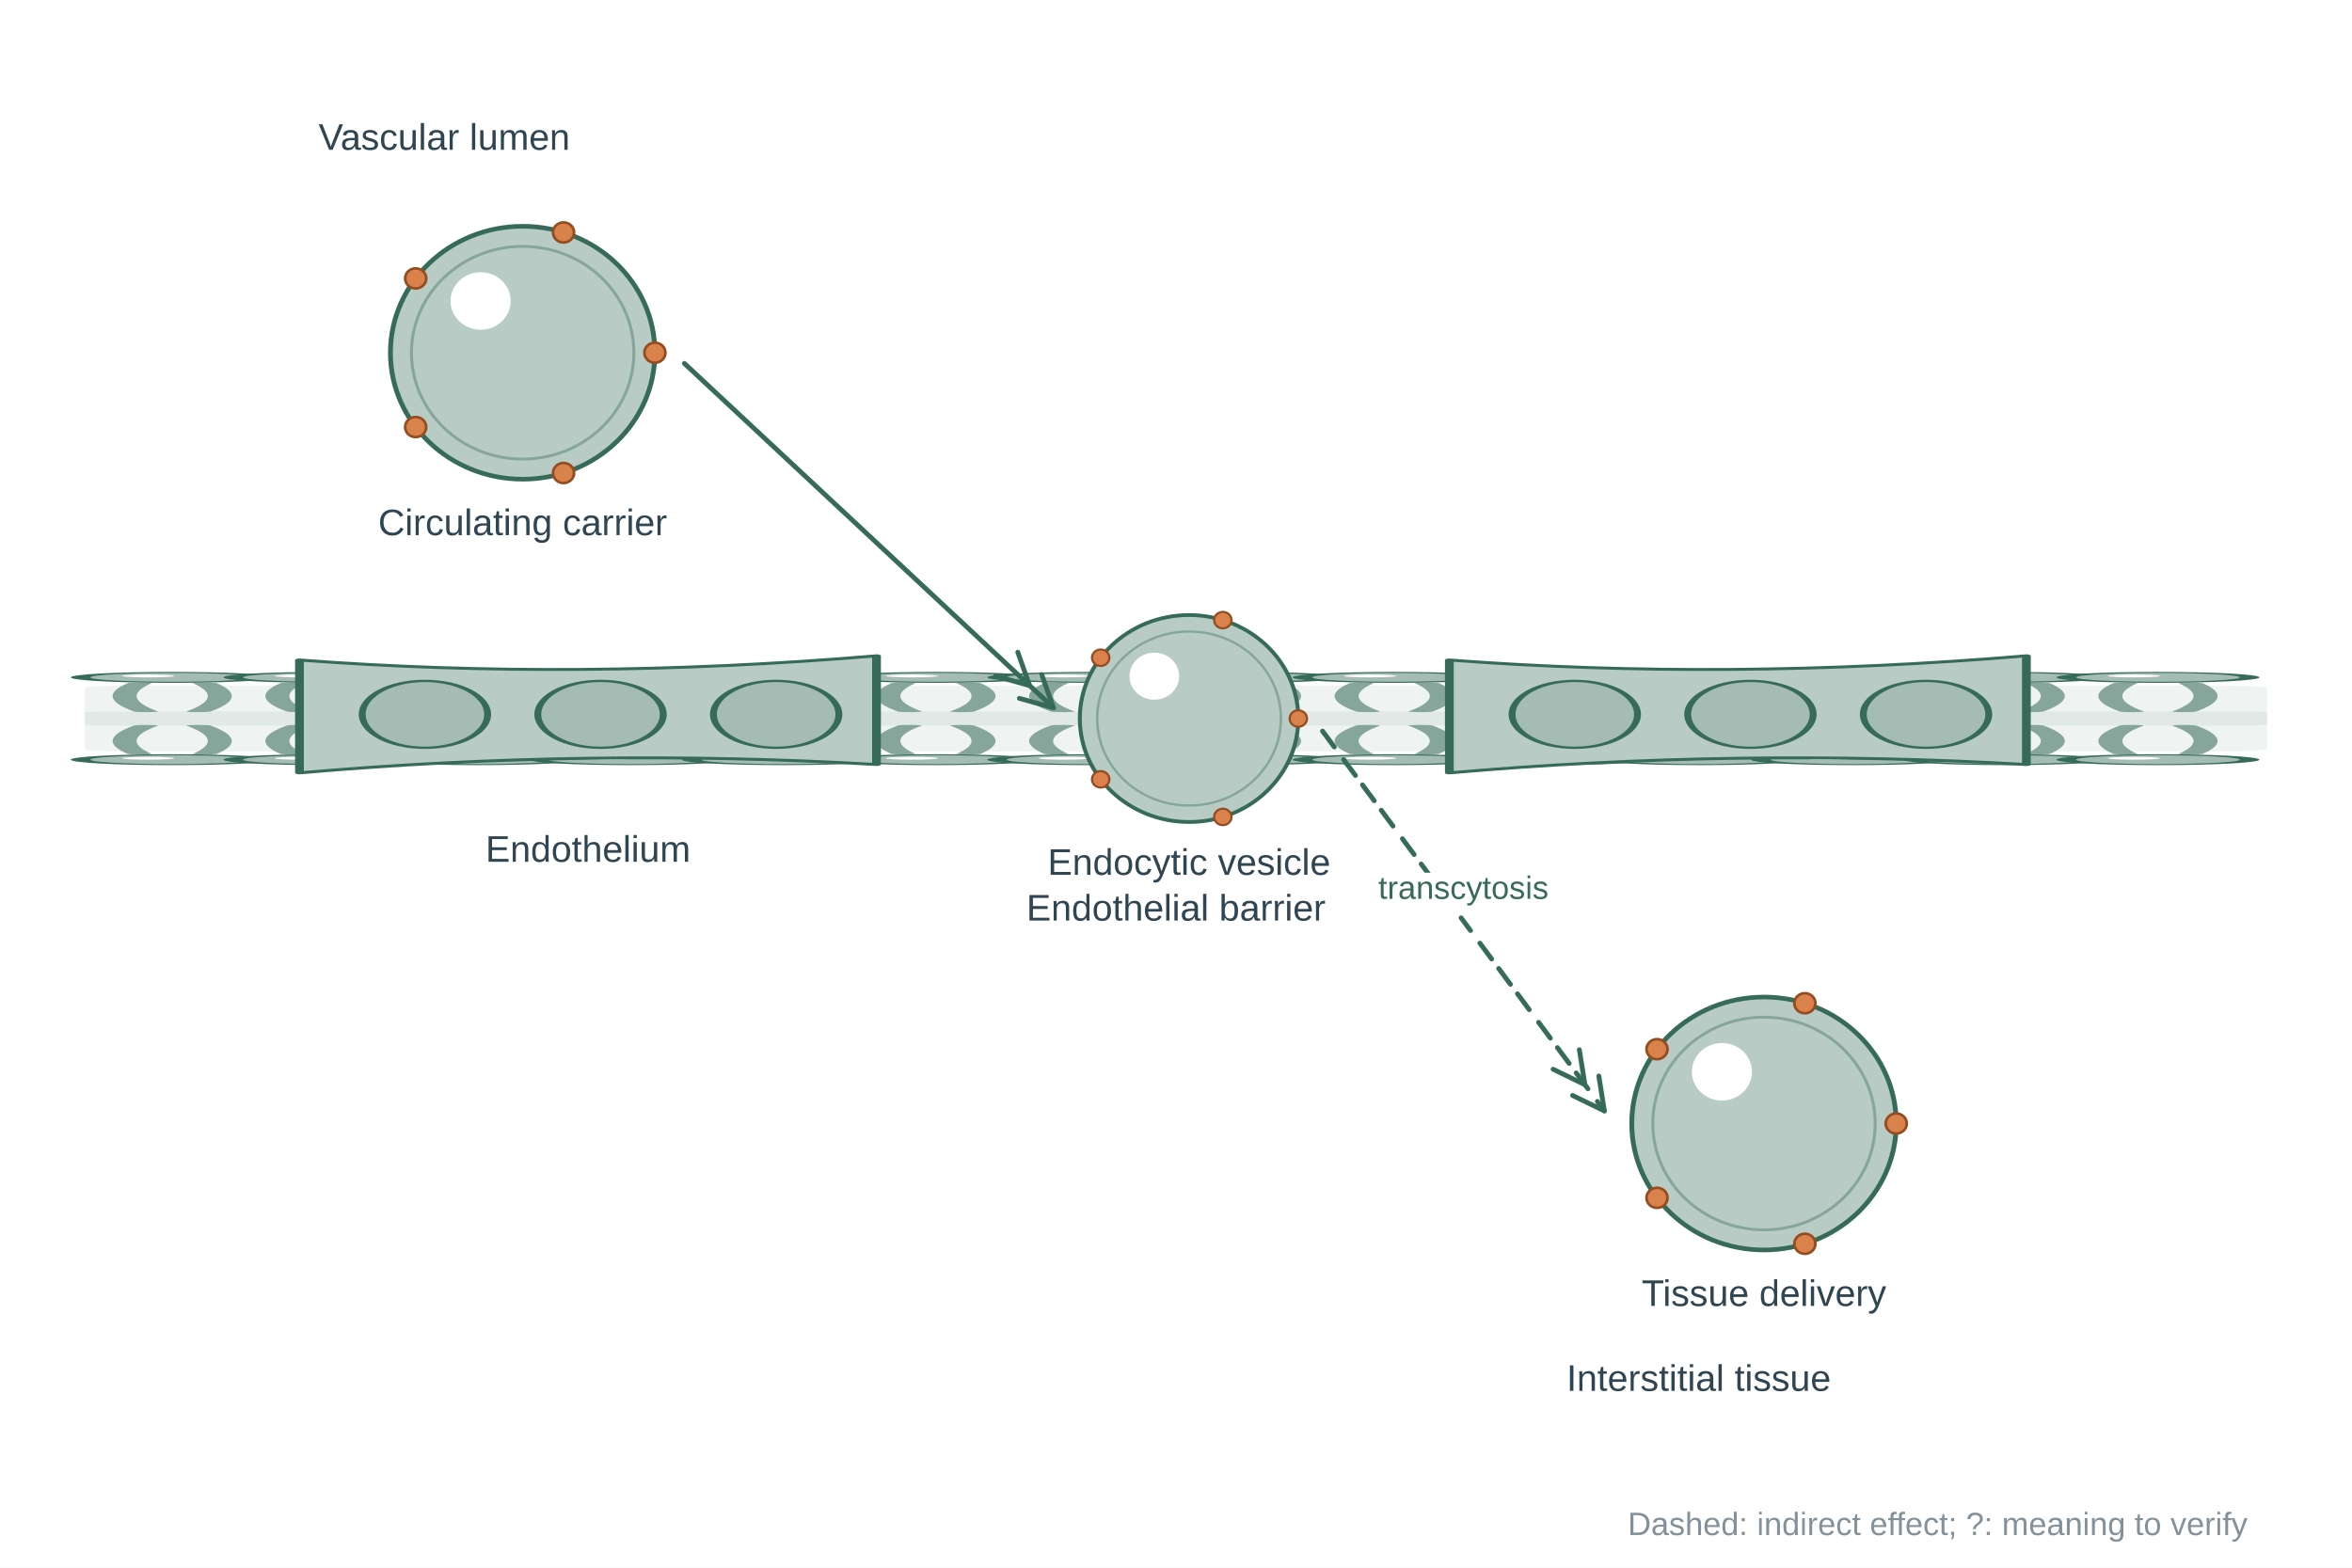
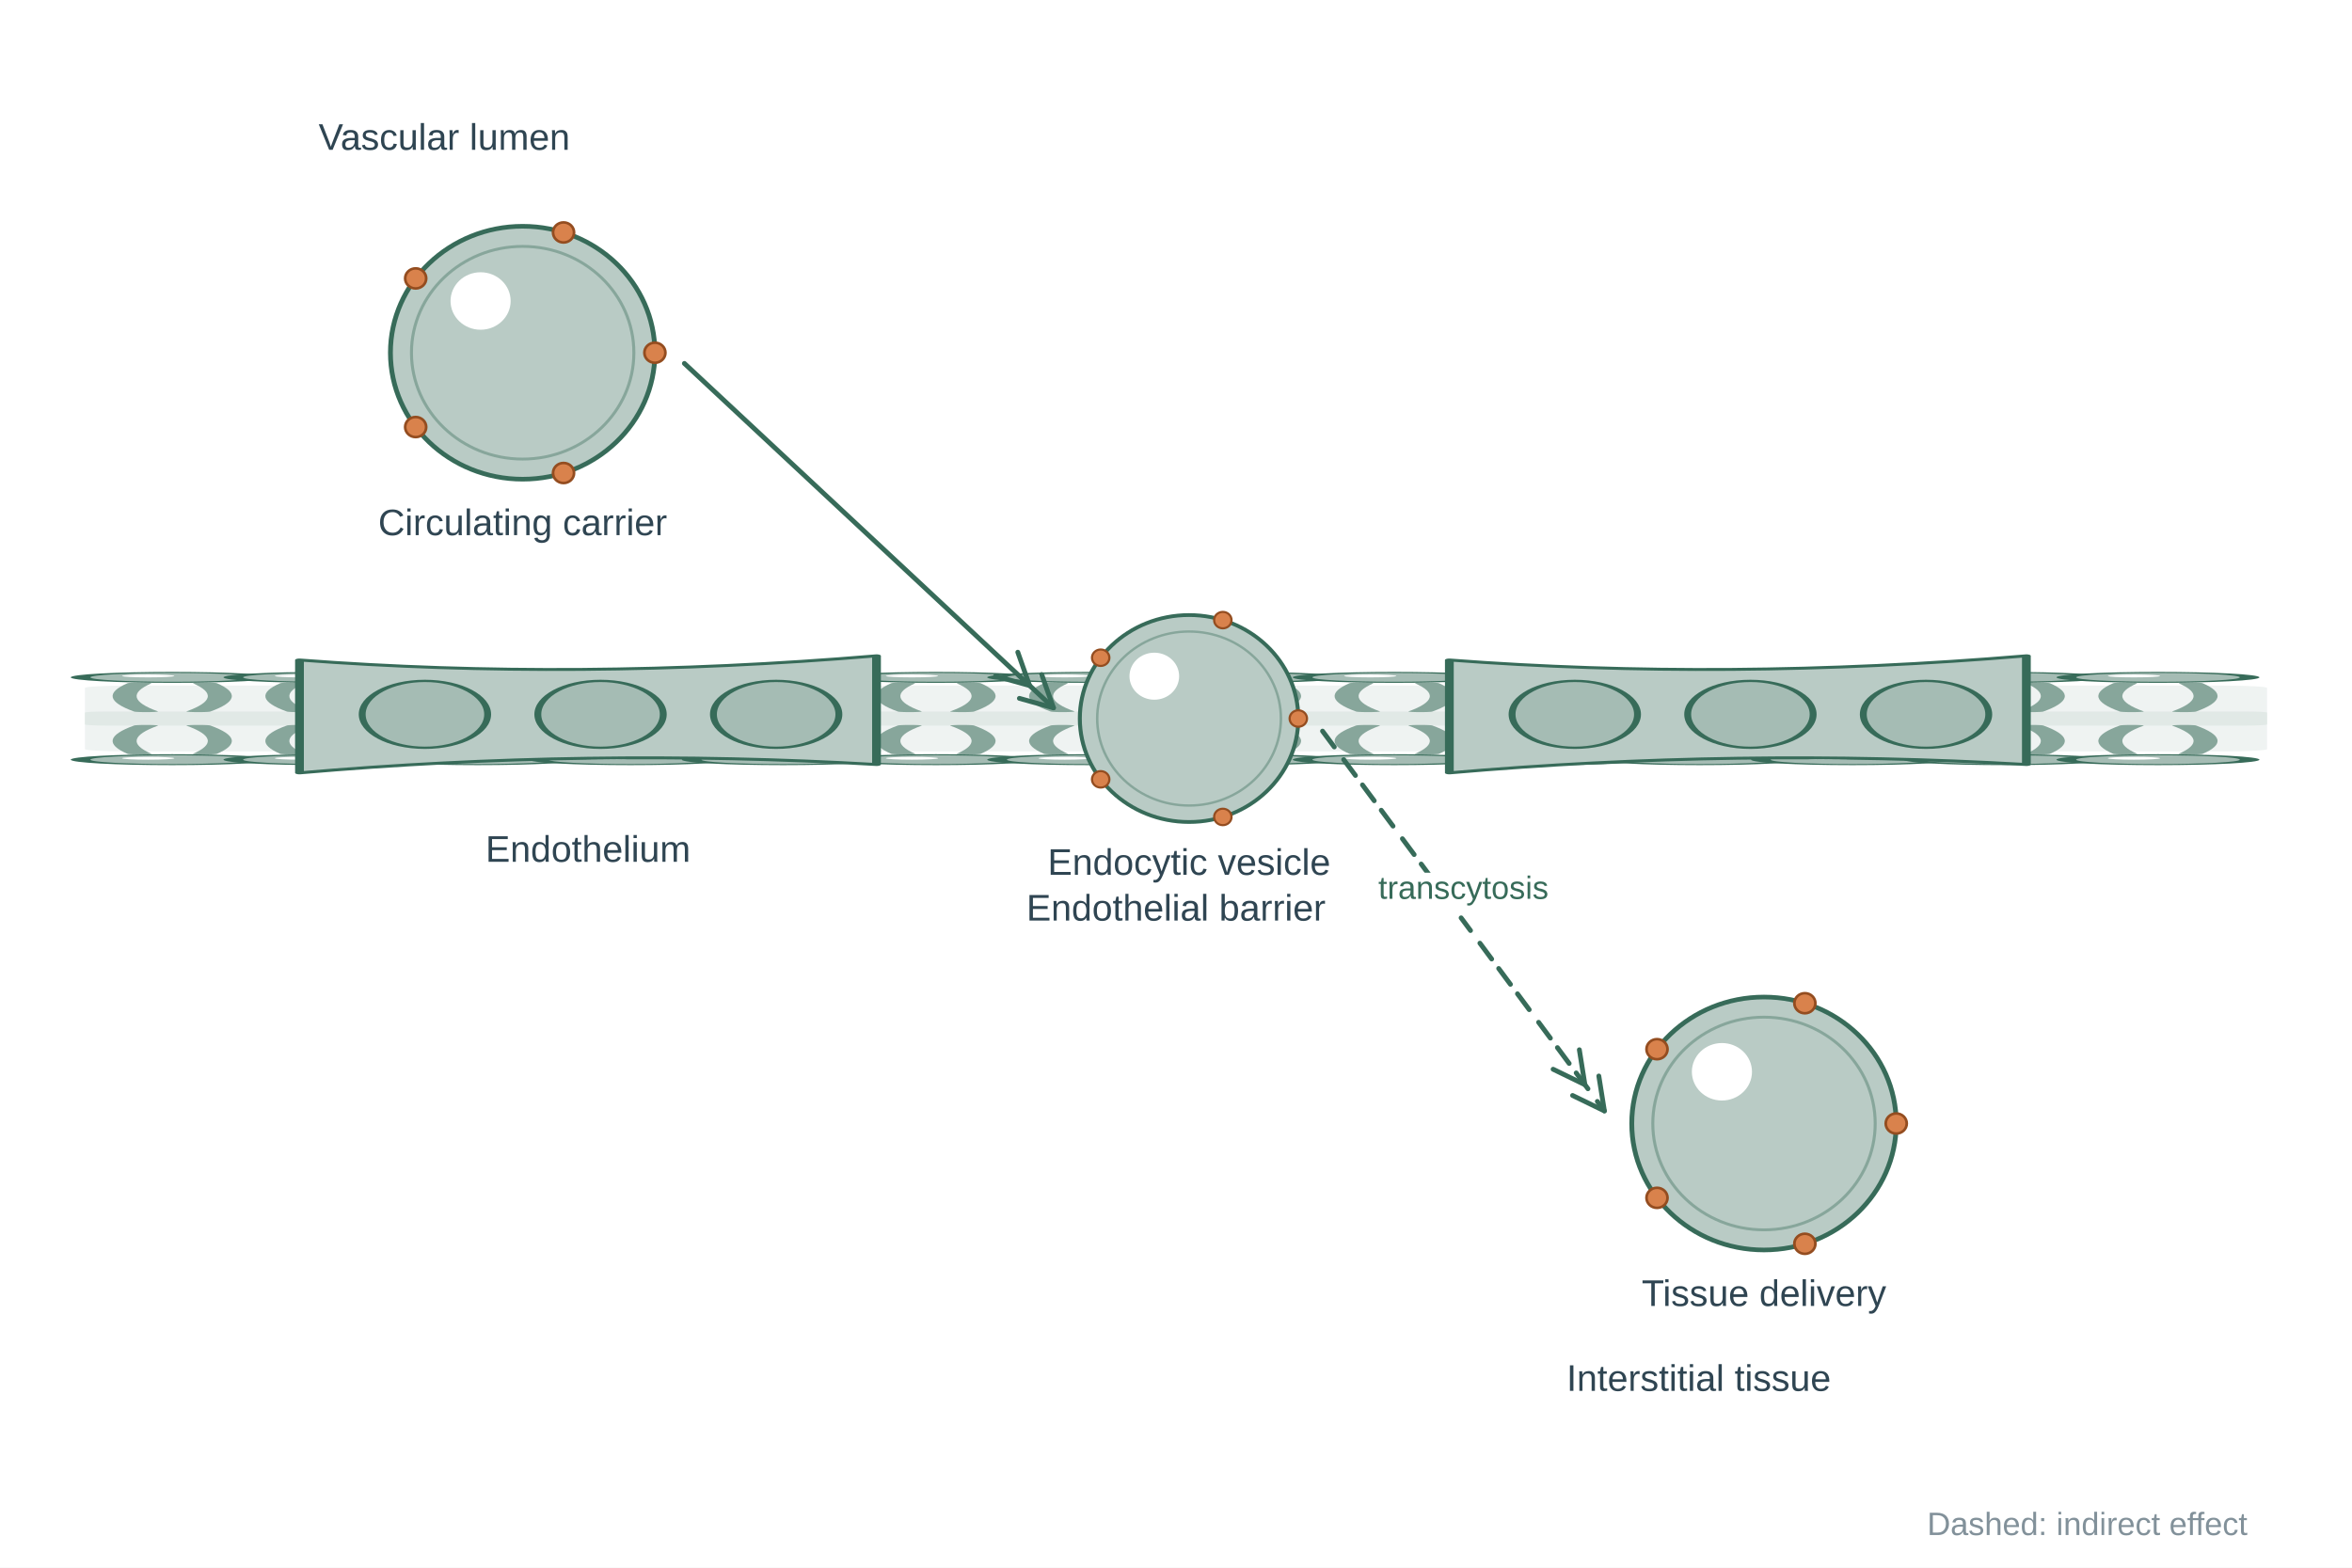
<svg xmlns="http://www.w3.org/2000/svg" width="180.0mm" height="120.0mm" viewBox="0 0 180.0 120.0" data-version="2" data-revision="1">
  <rect width="180.0" height="120.0" fill="#FFFFFF" />
  <g id="layer-compartments" />
  <g id="layer-context">
    <g data-object-id="barrier" data-type="membrane" id="obj-barrier">
      <g data-glyph="barrier" transform="rotate(0.0 90.0 55.0)">
        <g transform="translate(6.5 50.5) scale(1.67 0.09)">
          <rect x="0.00" y="22.00" width="100.00" height="56.00" rx="2.00" fill="#eff3f2" stroke="none" stroke-width="0.000" />
          <rect x="0.00" y="44.00" width="100.00" height="12.00" rx="1.00" fill="#e1e9e6" stroke="none" stroke-width="0.000" />
          <path d="M 2.5 20 Q 1 32 2.8 44 M 5.5 20 Q 7 32 5.2 44" fill="none" stroke="#87a69b" stroke-width="1.100" stroke-linecap="round" stroke-linejoin="round" />
          <ellipse cx="4.00" cy="15.00" rx="4.20" ry="4.20" fill="#a5bcb4" stroke="#376B59" stroke-width="0.900" />
          <ellipse cx="2.90" cy="13.80" rx="1.20" ry="1.20" fill="#ffffff" stroke="none" stroke-width="0.000" />
          <path d="M 9.5 20 Q 8 32 9.8 44 M 12.5 20 Q 14 32 12.2 44" fill="none" stroke="#87a69b" stroke-width="1.100" stroke-linecap="round" stroke-linejoin="round" />
          <ellipse cx="11.00" cy="15.00" rx="4.20" ry="4.20" fill="#a5bcb4" stroke="#376B59" stroke-width="0.900" />
          <ellipse cx="9.90" cy="13.80" rx="1.20" ry="1.20" fill="#ffffff" stroke="none" stroke-width="0.000" />
          <path d="M 16.5 20 Q 15 32 16.8 44 M 19.5 20 Q 21 32 19.2 44" fill="none" stroke="#87a69b" stroke-width="1.100" stroke-linecap="round" stroke-linejoin="round" />
          <ellipse cx="18.00" cy="15.00" rx="4.20" ry="4.20" fill="#a5bcb4" stroke="#376B59" stroke-width="0.900" />
          <ellipse cx="16.90" cy="13.80" rx="1.20" ry="1.20" fill="#ffffff" stroke="none" stroke-width="0.000" />
          <path d="M 23.5 20 Q 22 32 23.8 44 M 26.5 20 Q 28 32 26.2 44" fill="none" stroke="#87a69b" stroke-width="1.100" stroke-linecap="round" stroke-linejoin="round" />
          <ellipse cx="25.00" cy="15.00" rx="4.20" ry="4.20" fill="#a5bcb4" stroke="#376B59" stroke-width="0.900" />
          <ellipse cx="23.90" cy="13.80" rx="1.20" ry="1.20" fill="#ffffff" stroke="none" stroke-width="0.000" />
          <path d="M 30.5 20 Q 29 32 30.8 44 M 33.5 20 Q 35 32 33.2 44" fill="none" stroke="#87a69b" stroke-width="1.100" stroke-linecap="round" stroke-linejoin="round" />
          <ellipse cx="32.00" cy="15.00" rx="4.20" ry="4.20" fill="#a5bcb4" stroke="#376B59" stroke-width="0.900" />
          <ellipse cx="30.90" cy="13.80" rx="1.20" ry="1.20" fill="#ffffff" stroke="none" stroke-width="0.000" />
          <path d="M 37.5 20 Q 36 32 37.8 44 M 40.5 20 Q 42 32 40.2 44" fill="none" stroke="#87a69b" stroke-width="1.100" stroke-linecap="round" stroke-linejoin="round" />
          <ellipse cx="39.00" cy="15.00" rx="4.20" ry="4.20" fill="#a5bcb4" stroke="#376B59" stroke-width="0.900" />
          <ellipse cx="37.90" cy="13.80" rx="1.20" ry="1.20" fill="#ffffff" stroke="none" stroke-width="0.000" />
          <path d="M 44.5 20 Q 43 32 44.8 44 M 47.5 20 Q 49 32 47.2 44" fill="none" stroke="#87a69b" stroke-width="1.100" stroke-linecap="round" stroke-linejoin="round" />
          <ellipse cx="46.00" cy="15.00" rx="4.20" ry="4.20" fill="#a5bcb4" stroke="#376B59" stroke-width="0.900" />
          <ellipse cx="44.90" cy="13.80" rx="1.20" ry="1.20" fill="#ffffff" stroke="none" stroke-width="0.000" />
          <path d="M 51.5 20 Q 50 32 51.8 44 M 54.5 20 Q 56 32 54.2 44" fill="none" stroke="#87a69b" stroke-width="1.100" stroke-linecap="round" stroke-linejoin="round" />
          <ellipse cx="53.00" cy="15.00" rx="4.20" ry="4.20" fill="#a5bcb4" stroke="#376B59" stroke-width="0.900" />
          <ellipse cx="51.90" cy="13.80" rx="1.20" ry="1.20" fill="#ffffff" stroke="none" stroke-width="0.000" />
          <path d="M 58.5 20 Q 57 32 58.8 44 M 61.5 20 Q 63 32 61.2 44" fill="none" stroke="#87a69b" stroke-width="1.100" stroke-linecap="round" stroke-linejoin="round" />
          <ellipse cx="60.00" cy="15.00" rx="4.20" ry="4.20" fill="#a5bcb4" stroke="#376B59" stroke-width="0.900" />
          <ellipse cx="58.90" cy="13.80" rx="1.20" ry="1.20" fill="#ffffff" stroke="none" stroke-width="0.000" />
          <path d="M 65.5 20 Q 64 32 65.8 44 M 68.5 20 Q 70 32 68.2 44" fill="none" stroke="#87a69b" stroke-width="1.100" stroke-linecap="round" stroke-linejoin="round" />
          <ellipse cx="67.00" cy="15.00" rx="4.20" ry="4.20" fill="#a5bcb4" stroke="#376B59" stroke-width="0.900" />
          <ellipse cx="65.90" cy="13.80" rx="1.20" ry="1.20" fill="#ffffff" stroke="none" stroke-width="0.000" />
          <path d="M 72.5 20 Q 71 32 72.8 44 M 75.5 20 Q 77 32 75.2 44" fill="none" stroke="#87a69b" stroke-width="1.100" stroke-linecap="round" stroke-linejoin="round" />
          <ellipse cx="74.00" cy="15.00" rx="4.20" ry="4.20" fill="#a5bcb4" stroke="#376B59" stroke-width="0.900" />
          <ellipse cx="72.90" cy="13.80" rx="1.20" ry="1.20" fill="#ffffff" stroke="none" stroke-width="0.000" />
          <path d="M 79.5 20 Q 78 32 79.8 44 M 82.5 20 Q 84 32 82.2 44" fill="none" stroke="#87a69b" stroke-width="1.100" stroke-linecap="round" stroke-linejoin="round" />
          <ellipse cx="81.00" cy="15.00" rx="4.20" ry="4.20" fill="#a5bcb4" stroke="#376B59" stroke-width="0.900" />
          <ellipse cx="79.90" cy="13.80" rx="1.20" ry="1.20" fill="#ffffff" stroke="none" stroke-width="0.000" />
          <path d="M 86.5 20 Q 85 32 86.8 44 M 89.5 20 Q 91 32 89.2 44" fill="none" stroke="#87a69b" stroke-width="1.100" stroke-linecap="round" stroke-linejoin="round" />
          <ellipse cx="88.00" cy="15.00" rx="4.20" ry="4.20" fill="#a5bcb4" stroke="#376B59" stroke-width="0.900" />
          <ellipse cx="86.90" cy="13.80" rx="1.20" ry="1.20" fill="#ffffff" stroke="none" stroke-width="0.000" />
          <path d="M 93.5 20 Q 92 32 93.8 44 M 96.5 20 Q 98 32 96.2 44" fill="none" stroke="#87a69b" stroke-width="1.100" stroke-linecap="round" stroke-linejoin="round" />
          <ellipse cx="95.00" cy="15.00" rx="4.20" ry="4.20" fill="#a5bcb4" stroke="#376B59" stroke-width="0.900" />
          <ellipse cx="93.90" cy="13.80" rx="1.20" ry="1.20" fill="#ffffff" stroke="none" stroke-width="0.000" />
          <path d="M 2.5 80 Q 1 68 2.8 56 M 5.5 80 Q 7 68 5.2 56" fill="none" stroke="#87a69b" stroke-width="1.100" stroke-linecap="round" stroke-linejoin="round" />
          <ellipse cx="4.00" cy="85.00" rx="4.20" ry="4.20" fill="#a5bcb4" stroke="#376B59" stroke-width="0.900" />
          <ellipse cx="2.90" cy="83.80" rx="1.20" ry="1.20" fill="#ffffff" stroke="none" stroke-width="0.000" />
          <path d="M 9.5 80 Q 8 68 9.8 56 M 12.5 80 Q 14 68 12.2 56" fill="none" stroke="#87a69b" stroke-width="1.100" stroke-linecap="round" stroke-linejoin="round" />
          <ellipse cx="11.00" cy="85.00" rx="4.20" ry="4.20" fill="#a5bcb4" stroke="#376B59" stroke-width="0.900" />
          <ellipse cx="9.90" cy="83.80" rx="1.20" ry="1.20" fill="#ffffff" stroke="none" stroke-width="0.000" />
          <path d="M 16.5 80 Q 15 68 16.8 56 M 19.5 80 Q 21 68 19.2 56" fill="none" stroke="#87a69b" stroke-width="1.100" stroke-linecap="round" stroke-linejoin="round" />
          <ellipse cx="18.00" cy="85.00" rx="4.20" ry="4.20" fill="#a5bcb4" stroke="#376B59" stroke-width="0.900" />
          <ellipse cx="16.90" cy="83.80" rx="1.20" ry="1.20" fill="#ffffff" stroke="none" stroke-width="0.000" />
          <path d="M 23.5 80 Q 22 68 23.8 56 M 26.5 80 Q 28 68 26.2 56" fill="none" stroke="#87a69b" stroke-width="1.100" stroke-linecap="round" stroke-linejoin="round" />
          <ellipse cx="25.00" cy="85.00" rx="4.20" ry="4.20" fill="#a5bcb4" stroke="#376B59" stroke-width="0.900" />
          <ellipse cx="23.90" cy="83.80" rx="1.20" ry="1.20" fill="#ffffff" stroke="none" stroke-width="0.000" />
          <path d="M 30.5 80 Q 29 68 30.8 56 M 33.5 80 Q 35 68 33.2 56" fill="none" stroke="#87a69b" stroke-width="1.100" stroke-linecap="round" stroke-linejoin="round" />
          <ellipse cx="32.00" cy="85.00" rx="4.20" ry="4.20" fill="#a5bcb4" stroke="#376B59" stroke-width="0.900" />
          <ellipse cx="30.90" cy="83.80" rx="1.20" ry="1.20" fill="#ffffff" stroke="none" stroke-width="0.000" />
          <path d="M 37.5 80 Q 36 68 37.8 56 M 40.5 80 Q 42 68 40.2 56" fill="none" stroke="#87a69b" stroke-width="1.100" stroke-linecap="round" stroke-linejoin="round" />
          <ellipse cx="39.00" cy="85.00" rx="4.20" ry="4.20" fill="#a5bcb4" stroke="#376B59" stroke-width="0.900" />
          <ellipse cx="37.90" cy="83.80" rx="1.20" ry="1.20" fill="#ffffff" stroke="none" stroke-width="0.000" />
          <path d="M 44.5 80 Q 43 68 44.8 56 M 47.5 80 Q 49 68 47.2 56" fill="none" stroke="#87a69b" stroke-width="1.100" stroke-linecap="round" stroke-linejoin="round" />
          <ellipse cx="46.00" cy="85.00" rx="4.20" ry="4.20" fill="#a5bcb4" stroke="#376B59" stroke-width="0.900" />
          <ellipse cx="44.90" cy="83.80" rx="1.20" ry="1.20" fill="#ffffff" stroke="none" stroke-width="0.000" />
          <path d="M 51.5 80 Q 50 68 51.8 56 M 54.5 80 Q 56 68 54.2 56" fill="none" stroke="#87a69b" stroke-width="1.100" stroke-linecap="round" stroke-linejoin="round" />
          <ellipse cx="53.00" cy="85.00" rx="4.20" ry="4.20" fill="#a5bcb4" stroke="#376B59" stroke-width="0.900" />
          <ellipse cx="51.90" cy="83.80" rx="1.20" ry="1.20" fill="#ffffff" stroke="none" stroke-width="0.000" />
          <path d="M 58.5 80 Q 57 68 58.8 56 M 61.5 80 Q 63 68 61.2 56" fill="none" stroke="#87a69b" stroke-width="1.100" stroke-linecap="round" stroke-linejoin="round" />
          <ellipse cx="60.00" cy="85.00" rx="4.20" ry="4.20" fill="#a5bcb4" stroke="#376B59" stroke-width="0.900" />
          <ellipse cx="58.90" cy="83.80" rx="1.20" ry="1.20" fill="#ffffff" stroke="none" stroke-width="0.000" />
          <path d="M 65.5 80 Q 64 68 65.8 56 M 68.5 80 Q 70 68 68.2 56" fill="none" stroke="#87a69b" stroke-width="1.100" stroke-linecap="round" stroke-linejoin="round" />
          <ellipse cx="67.00" cy="85.00" rx="4.20" ry="4.20" fill="#a5bcb4" stroke="#376B59" stroke-width="0.900" />
          <ellipse cx="65.90" cy="83.80" rx="1.20" ry="1.20" fill="#ffffff" stroke="none" stroke-width="0.000" />
          <path d="M 72.5 80 Q 71 68 72.8 56 M 75.5 80 Q 77 68 75.2 56" fill="none" stroke="#87a69b" stroke-width="1.100" stroke-linecap="round" stroke-linejoin="round" />
          <ellipse cx="74.00" cy="85.00" rx="4.20" ry="4.20" fill="#a5bcb4" stroke="#376B59" stroke-width="0.900" />
          <ellipse cx="72.90" cy="83.80" rx="1.20" ry="1.20" fill="#ffffff" stroke="none" stroke-width="0.000" />
          <path d="M 79.5 80 Q 78 68 79.8 56 M 82.5 80 Q 84 68 82.2 56" fill="none" stroke="#87a69b" stroke-width="1.100" stroke-linecap="round" stroke-linejoin="round" />
          <ellipse cx="81.00" cy="85.00" rx="4.20" ry="4.20" fill="#a5bcb4" stroke="#376B59" stroke-width="0.900" />
          <ellipse cx="79.90" cy="83.80" rx="1.20" ry="1.20" fill="#ffffff" stroke="none" stroke-width="0.000" />
          <path d="M 86.5 80 Q 85 68 86.8 56 M 89.5 80 Q 91 68 89.2 56" fill="none" stroke="#87a69b" stroke-width="1.100" stroke-linecap="round" stroke-linejoin="round" />
          <ellipse cx="88.00" cy="85.00" rx="4.20" ry="4.20" fill="#a5bcb4" stroke="#376B59" stroke-width="0.900" />
          <ellipse cx="86.90" cy="83.80" rx="1.20" ry="1.20" fill="#ffffff" stroke="none" stroke-width="0.000" />
          <path d="M 93.5 80 Q 92 68 93.8 56 M 96.5 80 Q 98 68 96.2 56" fill="none" stroke="#87a69b" stroke-width="1.100" stroke-linecap="round" stroke-linejoin="round" />
          <ellipse cx="95.00" cy="85.00" rx="4.20" ry="4.20" fill="#a5bcb4" stroke="#376B59" stroke-width="0.900" />
          <ellipse cx="93.90" cy="83.80" rx="1.20" ry="1.20" fill="#ffffff" stroke="none" stroke-width="0.000" />
          <rect x="30.20" y="38.00" width="3.60" height="24.00" rx="1.00" fill="#e8c878" stroke="#a68638" stroke-width="0.700" />
          <rect x="65.20" y="38.00" width="3.60" height="24.00" rx="1.00" fill="#e8c878" stroke="#a68638" stroke-width="0.700" />
        </g>
      </g>
      <text x="90" y="70.463" font-size="2.822" font-family="Arial,Microsoft YaHei,sans-serif" fill="#2F4552" text-anchor="middle" font-weight="400" data-label-for="barrier">Endothelial barrier</text>
    </g>
    <g data-object-id="endo1" data-type="endothelial" id="obj-endo1">
      <g data-glyph="endo1" transform="rotate(0.0 45.0 55.0)">
        <g transform="translate(21.0 47.0) scale(0.48 0.16)">
          <path d="M 4 22 Q 48 32 96 20 L 96 72 Q 50 64 4 76 Z" fill="#b9cbc5" stroke="#376B59" stroke-width="1.400" stroke-linecap="round" stroke-linejoin="round" />
          <ellipse cx="24.00" cy="48.00" rx="10.00" ry="16.00" fill="#a5bcb4" stroke="#376B59" stroke-width="1.100" />
          <ellipse cx="52.00" cy="48.00" rx="10.00" ry="16.00" fill="#a5bcb4" stroke="#376B59" stroke-width="1.100" />
          <ellipse cx="80.00" cy="48.00" rx="10.00" ry="16.00" fill="#a5bcb4" stroke="#376B59" stroke-width="1.100" />
        </g>
      </g>
      <text x="45" y="65.963" font-size="2.822" font-family="Arial,Microsoft YaHei,sans-serif" fill="#2F4552" text-anchor="middle" font-weight="400" data-label-for="endo1">Endothelium</text>
    </g>
    <g data-object-id="endo2" data-type="endothelial" id="obj-endo2">
      <g data-glyph="endo2" transform="rotate(0.0 133.0 55.0)">
        <g transform="translate(109.0 47.0) scale(0.48 0.16)">
          <path d="M 4 22 Q 48 32 96 20 L 96 72 Q 50 64 4 76 Z" fill="#b9cbc5" stroke="#376B59" stroke-width="1.400" stroke-linecap="round" stroke-linejoin="round" />
          <ellipse cx="24.00" cy="48.00" rx="10.00" ry="16.00" fill="#a5bcb4" stroke="#376B59" stroke-width="1.100" />
          <ellipse cx="52.00" cy="48.00" rx="10.00" ry="16.00" fill="#a5bcb4" stroke="#376B59" stroke-width="1.100" />
          <ellipse cx="80.00" cy="48.00" rx="10.00" ry="16.00" fill="#a5bcb4" stroke="#376B59" stroke-width="1.100" />
        </g>
      </g>
      <text x="133" y="65.963" font-size="2.822" font-family="Arial,Microsoft YaHei,sans-serif" fill="#2F4552" text-anchor="middle" font-weight="400" data-label-for="endo2" />
    </g>
  </g>
  <g id="layer-relations">
    <g data-relation-id="r1" data-relation-type="transports" id="rel-r1">
      <path fill="none" stroke="#376B59" stroke-width="0.37" stroke-linecap="round" stroke-linejoin="round" d="M 52.377 27.819 Q 66.5 41.0 80.623 54.181" data-line-body="true" data-indirect="false" />
      <path fill="none" stroke="#376B59" stroke-width="0.37" stroke-linecap="round" stroke-linejoin="round" data-endpoint="double-chevron" d="M 78.015 53.457 L 80.623 54.181 L 79.721 51.63 M 76.188 51.752 L 78.795 52.475 L 77.893 49.924" />
    </g>
    <g data-relation-id="r2" data-relation-type="transports" id="rel-r2">
      <path fill="none" stroke="#376B59" stroke-width="0.37" stroke-linecap="round" stroke-linejoin="round" d="M 101.215 55.964 L 101.395 56.206 M 101.395 56.206 L 101.575 56.448 M 101.575 56.448 L 101.754 56.691 M 101.754 56.691 L 101.934 56.933 M 101.934 56.933 L 102.114 57.175 M 102.833 58.144 L 103.013 58.386 M 103.013 58.386 L 103.192 58.629 M 103.192 58.629 L 103.372 58.871 M 103.372 58.871 L 103.552 59.113 M 103.552 59.113 L 103.732 59.356 M 104.271 60.082 L 104.451 60.325 M 104.451 60.325 L 104.63 60.567 M 104.63 60.567 L 104.81 60.809 M 104.81 60.809 L 104.99 61.051 M 104.99 61.051 L 105.17 61.294 M 105.709 62.021 L 105.889 62.263 M 105.889 62.263 L 106.068 62.505 M 106.068 62.505 L 106.248 62.747 M 106.248 62.747 L 106.428 62.99 M 106.428 62.99 L 106.608 63.232 M 107.327 64.201 L 107.506 64.443 M 107.506 64.443 L 107.686 64.685 M 107.686 64.685 L 107.866 64.928 M 107.866 64.928 L 108.046 65.17 M 108.046 65.17 L 108.225 65.412 M 108.765 66.139 L 108.944 66.381 M 108.944 66.381 L 109.124 66.624 M 109.124 66.624 L 109.304 66.866 M 109.304 66.866 L 109.484 67.108 M 109.484 67.108 L 109.663 67.35 M 110.203 68.077 L 110.382 68.32 M 110.382 68.32 L 110.562 68.562 M 110.562 68.562 L 110.742 68.804 M 110.742 68.804 L 110.922 69.046 M 110.922 69.046 L 111.101 69.289 M 111.82 70.258 L 112.0 70.5 M 112.0 70.5 L 112.18 70.742 M 112.18 70.742 L 112.359 70.985 M 112.359 70.985 L 112.539 71.227 M 113.258 72.196 L 113.438 72.438 M 113.438 72.438 L 113.618 72.68 M 113.618 72.68 L 113.797 72.923 M 113.797 72.923 L 113.977 73.165 M 113.977 73.165 L 114.157 73.407 M 114.696 74.134 L 114.876 74.376 M 114.876 74.376 L 115.056 74.619 M 115.056 74.619 L 115.235 74.861 M 115.235 74.861 L 115.415 75.103 M 115.415 75.103 L 115.595 75.345 M 116.134 76.072 L 116.314 76.315 M 116.314 76.315 L 116.494 76.557 M 116.494 76.557 L 116.673 76.799 M 116.673 76.799 L 116.853 77.041 M 116.853 77.041 L 117.033 77.284 M 117.752 78.253 L 117.932 78.495 M 117.932 78.495 L 118.111 78.737 M 118.111 78.737 L 118.291 78.979 M 118.291 78.979 L 118.471 79.222 M 118.471 79.222 L 118.651 79.464 M 119.19 80.191 L 119.37 80.433 M 119.37 80.433 L 119.549 80.675 M 119.549 80.675 L 119.729 80.918 M 119.729 80.918 L 119.909 81.16 M 119.909 81.16 L 120.089 81.402 M 120.628 82.129 L 120.808 82.371 M 120.808 82.371 L 120.987 82.614 M 120.987 82.614 L 121.167 82.856 M 121.167 82.856 L 121.347 83.098 M 121.347 83.098 L 121.527 83.34 M 122.246 84.309 L 122.425 84.552 M 122.425 84.552 L 122.605 84.794 M 122.605 84.794 L 122.785 85.036" data-line-body="true" data-indirect="true" />
      <path fill="none" stroke="#376B59" stroke-width="0.37" stroke-linecap="round" stroke-linejoin="round" data-endpoint="double-chevron" d="M 120.351 83.854 L 122.785 85.036 L 122.359 82.364 M 118.861 81.846 L 121.295 83.029 L 120.869 80.356" />
      <rect x="104.882" y="66.8" width="14.236" height="2.7" rx=".3" fill="#FFFFFF" />
      <text x="112" y="68.8" font-size="2.469" font-family="Arial,Microsoft YaHei,sans-serif" fill="#376B59" text-anchor="middle" font-weight="400">transcytosis</text>
    </g>
  </g>
  <g id="layer-objects">
    <g data-object-id="lumen" data-type="text" id="obj-lumen">
      <g data-glyph="lumen" transform="rotate(0.0 34.0 12.0)">
        <g transform="translate(6.5 11.5) scale(0.55 0.01)" />
      </g>
      <text x="34" y="11.463" font-size="2.822" font-family="Arial,Microsoft YaHei,sans-serif" fill="#2F4552" text-anchor="middle" font-weight="400" data-label-for="lumen">Vascular lumen</text>
    </g>
    <g data-object-id="interstitial" data-type="text" id="obj-interstitial">
      <g data-glyph="interstitial" transform="rotate(0.0 130.0 103.0)">
        <g transform="translate(102.5 102.5) scale(0.55 0.01)" />
      </g>
      <text x="130" y="106.463" font-size="2.822" font-family="Arial,Microsoft YaHei,sans-serif" fill="#2F4552" text-anchor="middle" font-weight="400" data-label-for="interstitial">Interstitial tissue</text>
    </g>
    <g data-object-id="particle" data-type="vesicle" id="obj-particle">
      <g data-glyph="particle" transform="rotate(0.0 40.0 27.0)">
        <g transform="translate(28.5 16.0) scale(0.23 0.22)">
          <ellipse cx="50.00" cy="50.00" rx="44.00" ry="44.00" fill="#b9cbc5" stroke="#376B59" stroke-width="1.600" />
          <ellipse cx="50.00" cy="50.00" rx="37.00" ry="37.00" fill="none" stroke="#87a69b" stroke-width="1.000" />
          <ellipse cx="36.00" cy="32.00" rx="10.00" ry="10.00" fill="#ffffff" stroke="none" stroke-width="0.000" />
          <ellipse cx="94.00" cy="50.00" rx="3.50" ry="3.50" fill="#d9824c" stroke="#944d20" stroke-width="0.900" />
          <ellipse cx="63.60" cy="91.85" rx="3.50" ry="3.50" fill="#d9824c" stroke="#944d20" stroke-width="0.900" />
          <ellipse cx="14.40" cy="75.86" rx="3.50" ry="3.50" fill="#d9824c" stroke="#944d20" stroke-width="0.900" />
          <ellipse cx="14.40" cy="24.14" rx="3.50" ry="3.50" fill="#d9824c" stroke="#944d20" stroke-width="0.900" />
          <ellipse cx="63.60" cy="8.15" rx="3.50" ry="3.50" fill="#d9824c" stroke="#944d20" stroke-width="0.900" />
        </g>
      </g>
      <text x="40" y="40.963" font-size="2.822" font-family="Arial,Microsoft YaHei,sans-serif" fill="#2F4552" text-anchor="middle" font-weight="400" data-label-for="particle">Circulating carrier</text>
    </g>
    <g data-object-id="uptake" data-type="vesicle" id="obj-uptake">
      <g data-glyph="uptake" transform="rotate(0.0 91.0 55.0)">
        <g transform="translate(81.5 46.0) scale(0.19 0.18)">
          <ellipse cx="50.00" cy="50.00" rx="44.00" ry="44.00" fill="#b9cbc5" stroke="#376B59" stroke-width="1.600" />
          <ellipse cx="50.00" cy="50.00" rx="37.00" ry="37.00" fill="none" stroke="#87a69b" stroke-width="1.000" />
          <ellipse cx="36.00" cy="32.00" rx="10.00" ry="10.00" fill="#ffffff" stroke="none" stroke-width="0.000" />
          <ellipse cx="94.00" cy="50.00" rx="3.50" ry="3.50" fill="#d9824c" stroke="#944d20" stroke-width="0.900" />
          <ellipse cx="63.60" cy="91.85" rx="3.50" ry="3.50" fill="#d9824c" stroke="#944d20" stroke-width="0.900" />
          <ellipse cx="14.40" cy="75.86" rx="3.50" ry="3.50" fill="#d9824c" stroke="#944d20" stroke-width="0.900" />
          <ellipse cx="14.40" cy="24.14" rx="3.50" ry="3.50" fill="#d9824c" stroke="#944d20" stroke-width="0.900" />
          <ellipse cx="63.60" cy="8.15" rx="3.50" ry="3.50" fill="#d9824c" stroke="#944d20" stroke-width="0.900" />
        </g>
      </g>
      <text x="91" y="66.963" font-size="2.822" font-family="Arial,Microsoft YaHei,sans-serif" fill="#2F4552" text-anchor="middle" font-weight="400" data-label-for="uptake">Endocytic vesicle</text>
    </g>
    <g data-object-id="release" data-type="vesicle" id="obj-release">
      <g data-glyph="release" transform="rotate(0.0 135.0 86.0)">
        <g transform="translate(123.5 75.0) scale(0.23 0.22)">
          <ellipse cx="50.00" cy="50.00" rx="44.00" ry="44.00" fill="#b9cbc5" stroke="#376B59" stroke-width="1.600" />
          <ellipse cx="50.00" cy="50.00" rx="37.00" ry="37.00" fill="none" stroke="#87a69b" stroke-width="1.000" />
          <ellipse cx="36.00" cy="32.00" rx="10.00" ry="10.00" fill="#ffffff" stroke="none" stroke-width="0.000" />
          <ellipse cx="94.00" cy="50.00" rx="3.50" ry="3.50" fill="#d9824c" stroke="#944d20" stroke-width="0.900" />
          <ellipse cx="63.60" cy="91.85" rx="3.50" ry="3.50" fill="#d9824c" stroke="#944d20" stroke-width="0.900" />
          <ellipse cx="14.40" cy="75.86" rx="3.50" ry="3.50" fill="#d9824c" stroke="#944d20" stroke-width="0.900" />
          <ellipse cx="14.40" cy="24.14" rx="3.50" ry="3.50" fill="#d9824c" stroke="#944d20" stroke-width="0.900" />
          <ellipse cx="63.60" cy="8.15" rx="3.50" ry="3.50" fill="#d9824c" stroke="#944d20" stroke-width="0.900" />
        </g>
      </g>
      <text x="135" y="99.963" font-size="2.822" font-family="Arial,Microsoft YaHei,sans-serif" fill="#2F4552" text-anchor="middle" font-weight="400" data-label-for="release">Tissue delivery</text>
    </g>
  </g>
-   <text x="172" y="117.5" font-size="2.469" font-family="Arial,Microsoft YaHei,sans-serif" fill="#82919A" text-anchor="end" font-weight="400">Dashed: indirect effect; ?: meaning to verify</text>
+   <text x="172" y="117.5" font-size="2.469" font-family="Arial,Microsoft YaHei,sans-serif" fill="#82919A" text-anchor="end" font-weight="400">Dashed: indirect effect</text>
</svg>
